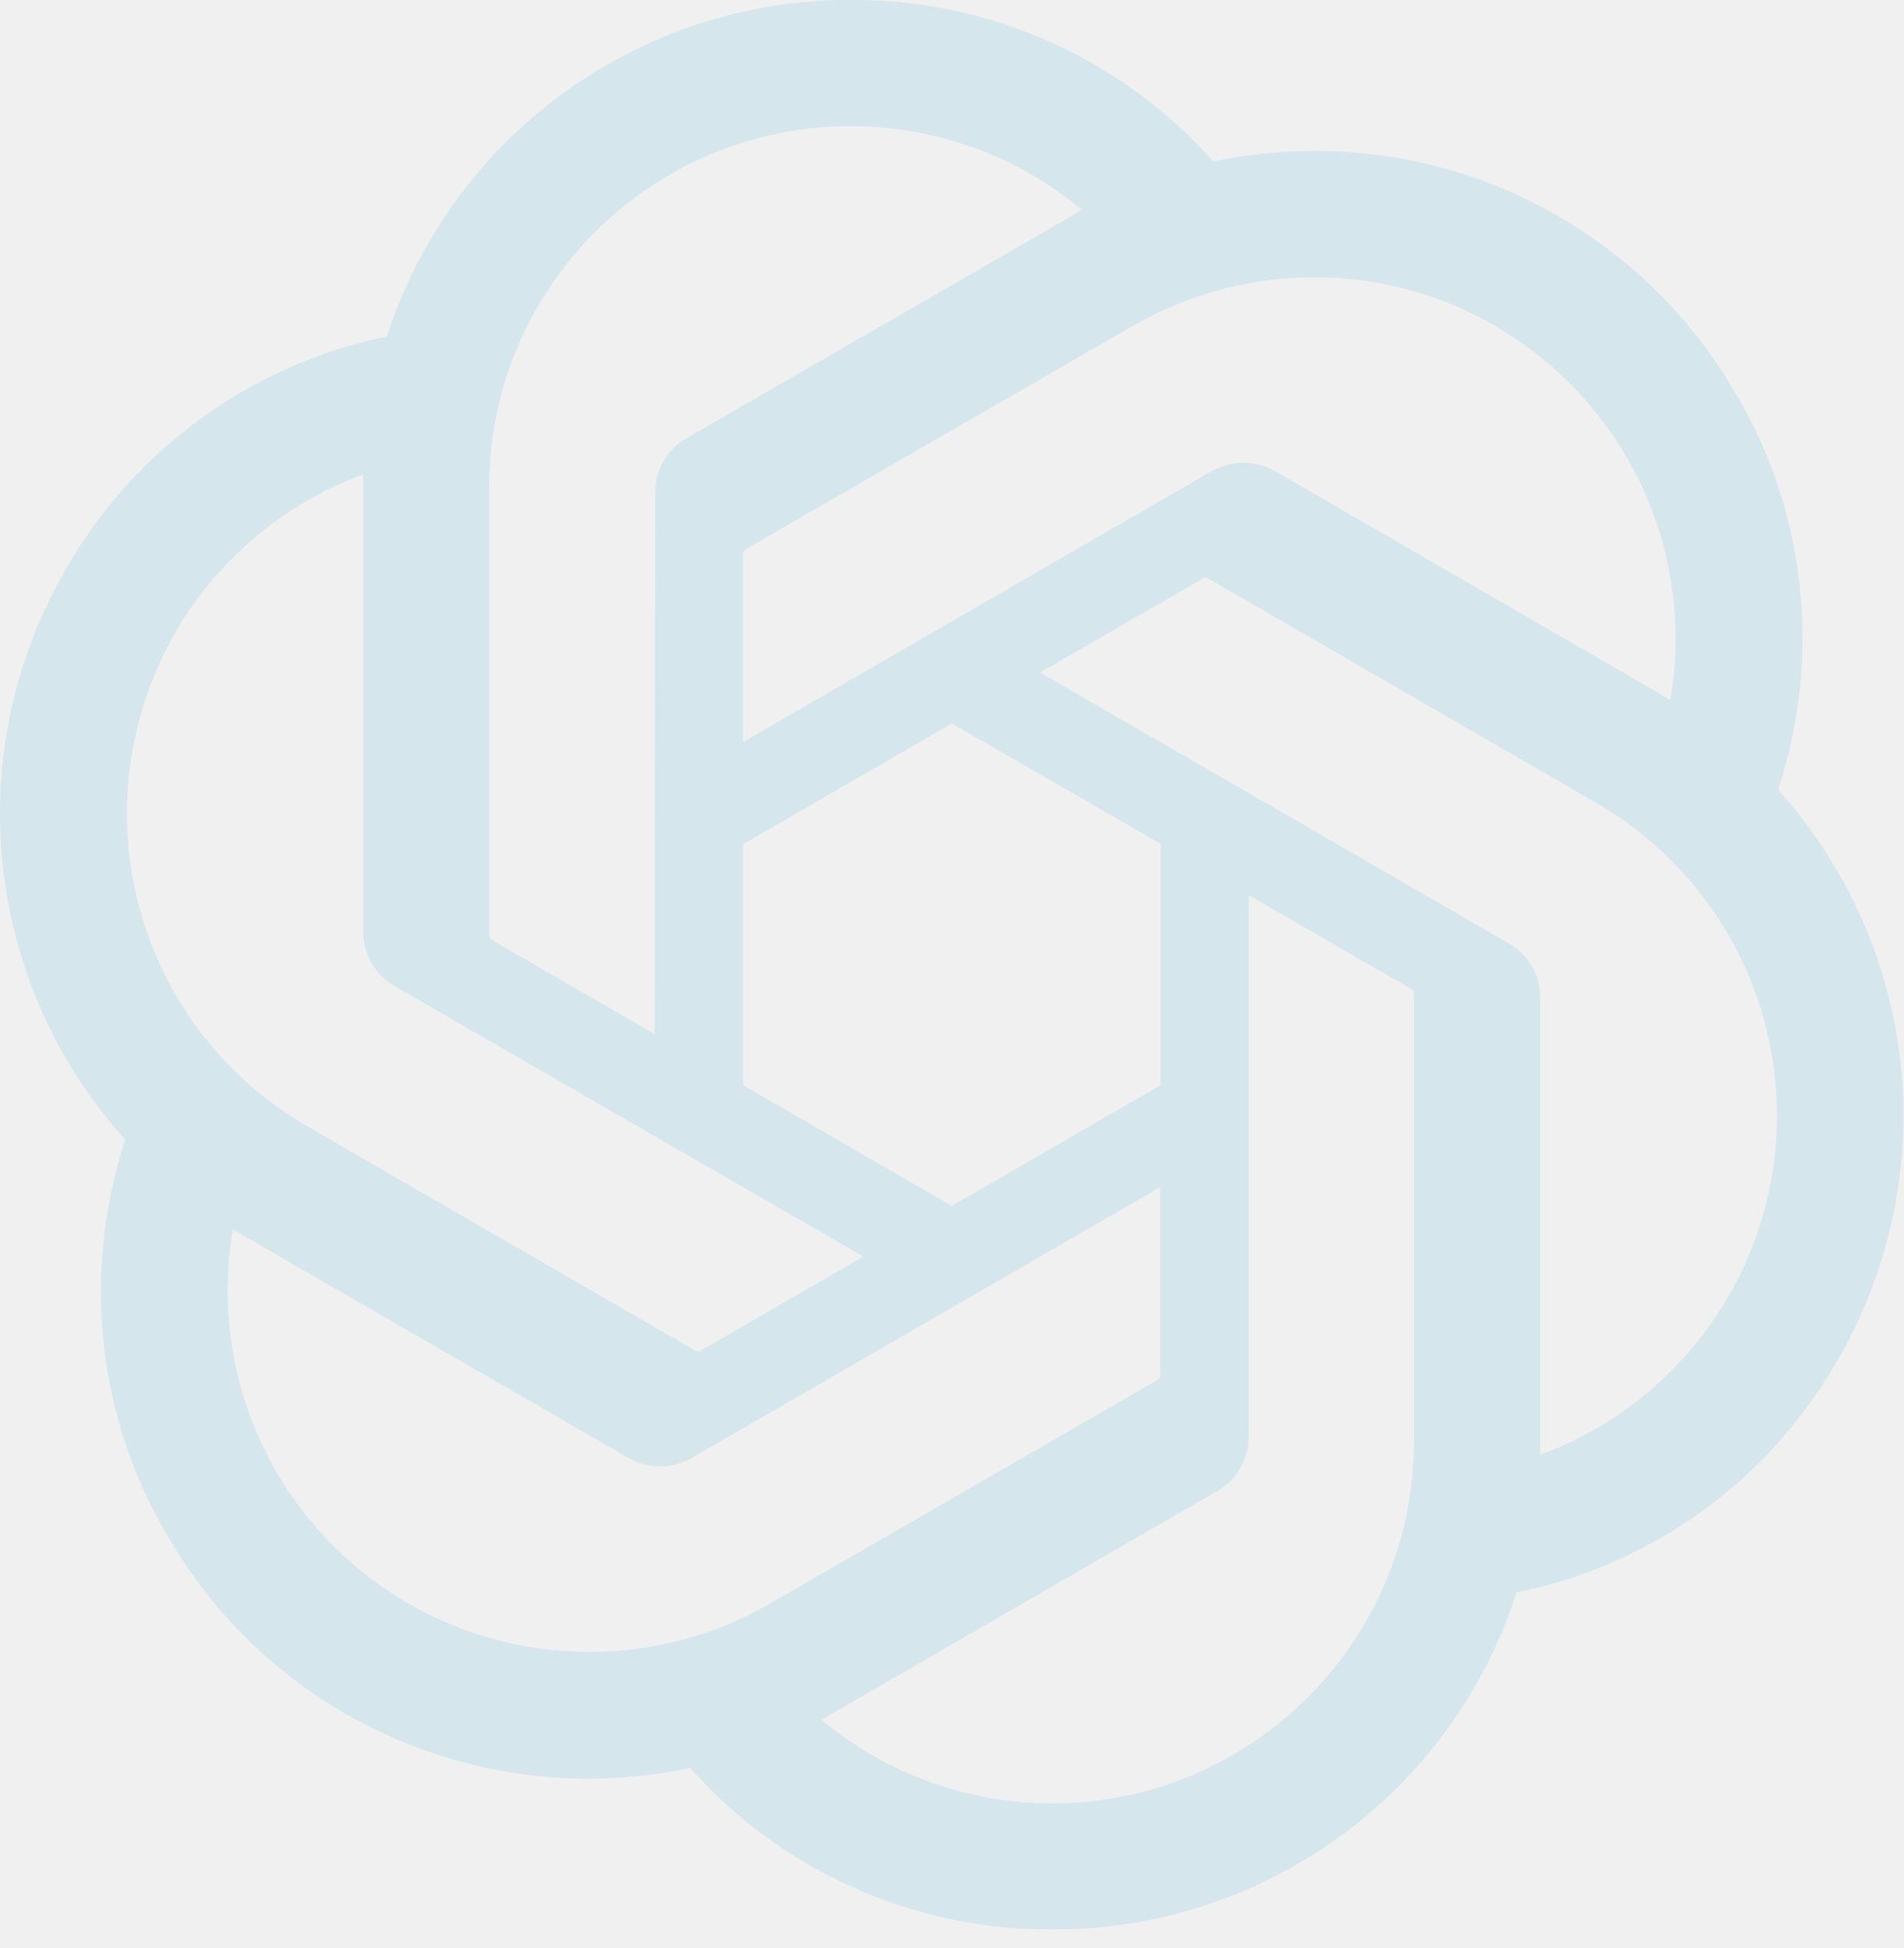
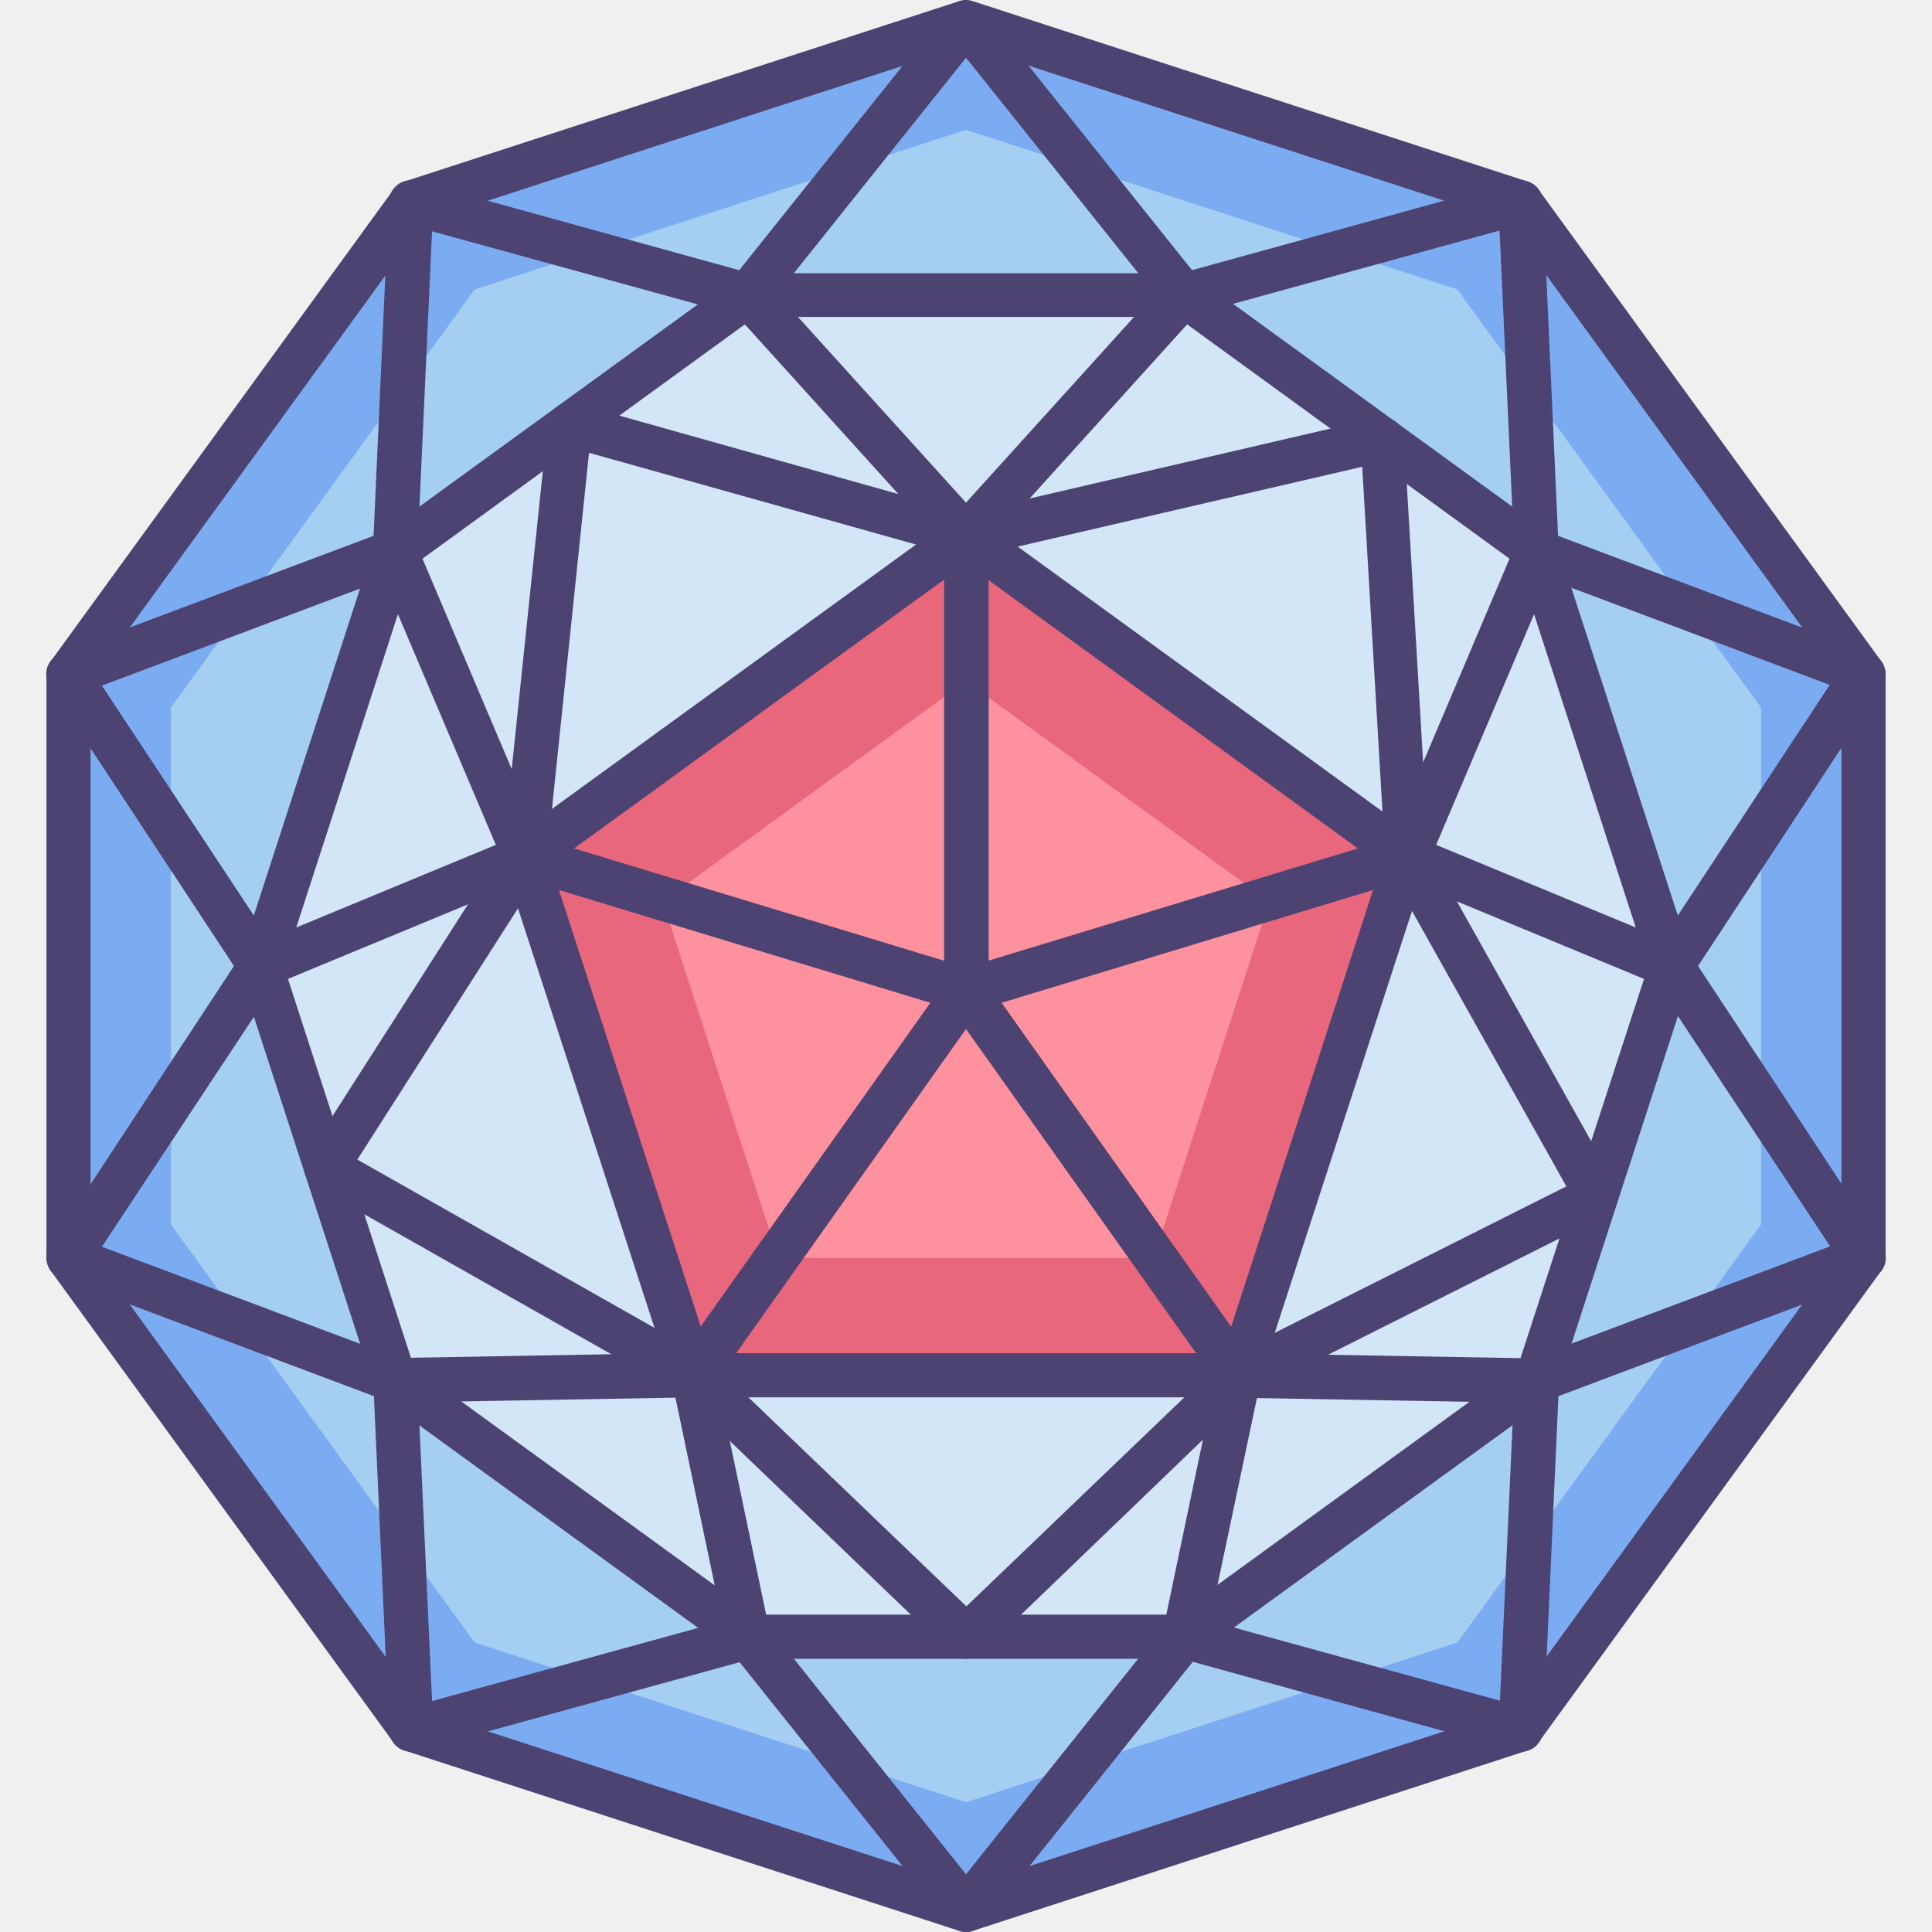
- <svg xmlns="http://www.w3.org/2000/svg" xmlns:xlink="http://www.w3.org/1999/xlink" width="43" height="44" viewBox="0 0 43 44" fill="none">
-   <defs>
-     <rect id="path_0" x="0" y="0" width="43" height="43.58" />
-   </defs>
-   <g opacity="1" transform="translate(0 0.000001981943)  rotate(0 21.5 21.79007)">
-     <mask id="bg-mask-0" fill="white">
-       <use xlink:href="#path_0" />
-     </mask>
-     <g mask="url(#bg-mask-0)">
-       <path id="分组 1" fill-rule="evenodd" style="fill:#8BCAE0" transform="translate(0 0)  rotate(0 21.5 21.79007)" opacity="0.27" d="M40.17 17.84L40.17 17.84C40.53 16.73 40.72 15.57 40.72 14.41C40.72 12.48 40.21 10.58 39.23 8.92C37.27 5.51 33.64 3.41 29.71 3.41C28.94 3.41 28.16 3.49 27.41 3.65C25.35 1.33 22.39 0 19.29 0L19.22 0L19.19 0C14.43 0 10.21 3.07 8.74 7.6C5.68 8.23 3.03 10.15 1.48 12.87C0.51 14.54 0 16.45 0 18.38C0 21.1 1.01 23.73 2.83 25.74C2.47 26.85 2.28 28.01 2.28 29.17C2.28 31.1 2.79 33 3.77 34.66C6.14 38.8 10.92 40.93 15.59 39.93C17.65 42.25 20.61 43.58 23.71 43.58L23.78 43.58L23.81 43.58C28.57 43.58 32.8 40.51 34.26 35.97C37.33 35.35 39.97 33.43 41.52 30.71C42.49 29.03 43 27.13 43 25.2C43 22.48 41.99 19.86 40.17 17.84Z M18.817 38.695C18.727 38.745 18.647 38.795 18.557 38.845C20.017 40.065 21.867 40.735 23.777 40.735L23.787 40.735C28.287 40.725 31.937 37.065 31.947 32.565L31.947 22.435C31.937 22.385 31.907 22.355 31.877 22.335L28.207 20.215L28.207 32.455C28.207 32.965 27.937 33.435 27.487 33.685L18.817 38.695Z M17.393 36.223L26.163 31.163C26.203 31.133 26.223 31.093 26.223 31.053L26.213 31.053L26.213 26.813L15.623 32.933C15.183 33.183 14.643 33.183 14.203 32.933L5.523 27.923C5.443 27.873 5.323 27.803 5.263 27.763C5.183 28.223 5.143 28.693 5.143 29.163C5.143 30.593 5.523 31.993 6.233 33.233L6.233 33.233C7.703 35.763 10.393 37.313 13.313 37.313C14.743 37.313 16.153 36.943 17.393 36.223Z M8.206 11.013C8.206 10.923 8.206 10.783 8.206 10.713C6.416 11.373 4.906 12.643 3.956 14.293L3.956 14.293C3.246 15.533 2.866 16.943 2.866 18.373C2.866 21.293 4.416 23.983 6.946 25.443L15.716 30.513C15.756 30.533 15.806 30.533 15.836 30.503L19.506 28.383L8.916 22.273C8.476 22.023 8.206 21.553 8.206 21.043L8.206 21.033L8.206 11.013Z M36.055 18.13L27.285 13.06C27.245 13.04 27.195 13.05 27.165 13.07L23.495 15.19L34.085 21.31C34.525 21.56 34.795 22.02 34.795 22.53C34.795 22.53 34.795 22.54 34.795 22.54L34.795 32.86C38.005 31.68 40.145 28.62 40.145 25.2C40.145 22.28 38.585 19.59 36.055 18.13Z M16.834 12.412C16.805 12.442 16.785 12.482 16.785 12.522L16.785 12.522L16.785 16.762L27.375 10.642C27.595 10.522 27.845 10.452 28.095 10.452C28.345 10.452 28.584 10.522 28.805 10.642L37.484 15.662C37.565 15.712 37.654 15.762 37.734 15.812L37.734 15.812C37.815 15.352 37.855 14.892 37.855 14.432C37.855 9.922 34.194 6.262 29.684 6.262C28.255 6.262 26.855 6.642 25.605 7.352L16.834 12.412Z M19.221 2.849C14.711 2.849 11.051 6.499 11.051 11.009L11.051 21.139C11.061 21.189 11.081 21.219 11.121 21.239L14.791 23.359L14.801 11.129L14.801 11.119C14.801 10.619 15.071 10.149 15.511 9.899L24.191 4.889C24.261 4.839 24.381 4.779 24.441 4.739C22.981 3.519 21.131 2.849 19.221 2.849Z M16.783 24.51L21.503 27.24L26.223 24.51L26.223 19.06L21.503 16.34L16.783 19.07L16.783 24.51Z " />
-     </g>
-   </g>
+ <svg xmlns="http://www.w3.org/2000/svg" t="1680058327635" class="icon" viewBox="0 0 1024 1024" version="1.1" p-id="1700" width="44" height="44">
+   <path d="M512 512m-414 0a414 414 0 1 0 828 0 414 414 0 1 0-828 0Z" fill="#F0C48A" p-id="1701" />
+   <path d="M36.2 357.4v309.2L218 916.8l294 95.4 294-95.4 181.8-250.2V357.4L806 107.2 512 11.8 218 107.2z" fill="#7BABF1" p-id="1702" />
+   <path d="M90.6 375v274l161 221.6L512 955.2l260.4-84.6 161-221.6v-274L772.4 153.4 512 68.8 251.6 153.4z" fill="#A4CFF2" p-id="1703" />
+   <path d="M627.6 156.4H396.4l-186.8 135.8L138.2 512l71.4 219.8 186.8 135.8h231.2l186.8-135.8L885.8 512l-71.4-219.8z" fill="#D3E6F8" p-id="1704" />
+   <path d="M512 284.2L278.2 454l89.2 275h289.2L745.8 454z" fill="#E8677D" p-id="1705" />
+   <path d="M512 361l-160.8 116.8 61.4 189h198.8l61.4-189z" fill="#FD919E" p-id="1706" />
+   <path d="M512 1024c-1.2 0-2.4-0.2-3.6-0.6l-294-95.6c-2.4-0.8-4.4-2.2-5.8-4.2L26.8 673.4c-1.4-2-2.2-4.4-2.2-6.8V357.4c0-2.4 0.8-4.8 2.2-6.8l181.8-250.2c1.4-2 3.6-3.4 5.8-4.2L508.4 0.6c2.4-0.8 4.8-0.8 7.2 0l294 95.6c2.4 0.8 4.4 2.2 5.8 4.2l181.8 250.2c1.4 2 2.2 4.4 2.2 6.8v309.2c0 2.4-0.8 4.8-2.2 6.8l-181.8 250.2c-1.4 2-3.6 3.4-5.8 4.2l-294 95.6c-1.2 0.4-2.4 0.6-3.6 0.6z m-286.8-117.2L512 1000l286.8-93.2 177.2-244V361.2l-177.2-244L512 24 225.2 117.2 48 361.2v301.6l177.2 244z" fill="#4C4372" p-id="1707" />
+   <path d="M627.6 879.2H396.4c-2.4 0-4.8-0.8-6.8-2.2l-187-135.8c-2-1.4-3.4-3.6-4.2-5.8L127 515.6c-0.8-2.4-0.8-4.8 0-7.2l71.4-219.8c0.8-2.4 2.2-4.4 4.2-5.8l187-135.8c2-1.4 4.4-2.2 6.8-2.2h231c2.4 0 4.8 0.8 6.8 2.2l187 135.8c2 1.4 3.4 3.6 4.2 5.8l71.4 219.8c0.8 2.4 0.8 4.8 0 7.2l-71.4 219.8c-0.8 2.4-2.2 4.4-4.2 5.8l-187 135.8c-1.8 1.6-4.2 2.2-6.6 2.2z m-227.4-23.4h223.4l180.8-131.4L873.6 512l-69-212.6L623.8 168H400.2l-180.8 131.4L150.4 512l69 212.6 180.8 131.2z" fill="#4C4372" p-id="1708" />
+   <path d="M656.6 740.6H367.4c-5 0-9.6-3.2-11.2-8.2l-89.4-274.8c-1.6-4.8 0.2-10.2 4.2-13.2l233.8-169.8c4.2-3 9.6-3 13.8 0l233.8 169.8c4.2 3 5.8 8.2 4.2 13.2l-89.4 274.8c-1 5-5.6 8.2-10.6 8.2zM376 717.2h272l84-258.6-220-159.8-220 159.8 84 258.6z" fill="#4C4372" p-id="1709" />
+   <path d="M512 1024c-3.6 0-7-1.6-9.2-4.4L392 881 221 928c-3.4 1-7.2 0.2-10-1.8s-4.6-5.4-4.8-9l-8-177.2-166-62.4c-3.4-1.2-6-4-7-7.4-1.2-3.4-0.6-7.2 1.4-10L124 512l-97.6-148.2c-2-3-2.4-6.6-1.4-10 1.2-3.4 3.6-6 7-7.4L198 284l8-177.2c0.2-3.6 2-6.8 4.8-9 2.8-2 6.6-2.8 10-1.8l171 47.2 110.8-138.6c2.2-2.8 5.6-4.4 9.2-4.4s7 1.6 9.2 4.4l110.8 138.6L803 96c3.4-1 7.2-0.2 10 1.8s4.6 5.4 4.8 9l8 177.2 166 62.4c3.4 1.2 6 4 7 7.4 1.2 3.4 0.6 7-1.4 10L900 512l97.6 148.2c2 3 2.4 6.6 1.4 10-1.2 3.4-3.6 6-7 7.4L826 740l-8 177.2c-0.2 3.6-2 6.8-4.8 9-2.8 2-6.6 2.8-10 1.8l-171-47.2-110.8 138.6c-2.4 3-5.8 4.6-9.4 4.6z m-115.6-168.2c3.6 0 7 1.6 9.2 4.4l106.4 133.2 106.4-133.2c3-3.6 7.8-5.2 12.2-4l164.4 45.2 7.8-170.4c0.2-4.6 3.2-8.8 7.6-10.4l159.6-60-94-142.2c-2.6-4-2.6-9 0-13l93.8-142.4-159.6-60c-4.4-1.6-7.4-5.8-7.6-10.4l-7.8-170.4-164.4 45.2c-4.6 1.2-9.4-0.4-12.2-4L512 30.6l-106.4 133.2c-3 3.6-7.8 5.2-12.2 4l-164.4-45.2-7.8 170.4c-0.2 4.6-3.2 8.8-7.6 10.4l-159.6 60 94 142.2c2.6 4 2.6 9 0 13l-94 142.2 159.6 60c4.4 1.6 7.4 5.8 7.6 10.4l7.8 170.4 164.4-45.2c1-0.4 2-0.6 3-0.6z" fill="#4C4372" p-id="1710" />
+   <path d="M512 295.8c-3.4 0-6.4-1.4-8.6-3.8l-115.6-127.8c-4.4-4.8-4-12.2 0.8-16.6 4.8-4.4 12.2-4 16.6 0.8l106.8 118 106.8-118c4.4-4.8 11.8-5.2 16.6-0.8 4.8 4.4 5.2 11.8 0.8 16.6L520.6 292c-2.2 2.4-5.2 3.8-8.6 3.8zM885.8 523.8c-1.4 0-3-0.2-4.4-0.8l-140-58c-2.8-1.2-5.2-3.4-6.4-6.4-1.2-2.8-1.2-6.2 0-9l68.6-161.8c2.6-6 9.4-8.8 15.4-6.2 6 2.6 8.8 9.4 6.2 15.4l-64 150.8 129 53.4c6 2.4 8.8 9.4 6.4 15.4-1.8 4.4-6.2 7.2-10.8 7.2zM627.6 879.2c-0.8 0-1.6 0-2.4-0.2-6.4-1.4-10.4-7.6-9-13.8l29-138.6c1.2-5.6 6-9.4 11.6-9.4l158 2.8c6.4 0.2 11.6 5.4 11.6 12-0.2 6.4-5.4 11.6-12 11.6l-148.2-2.6-27.2 129c-1.2 5.4-6 9.2-11.4 9.2zM396.4 879.2c-5.4 0-10.4-3.8-11.4-9.4L358 740.8l-148.2 2.6c-6.6 0-11.8-5-12-11.6-0.2-6.4 5-11.8 11.6-12l158-2.8c5.6 0 10.6 3.8 11.6 9.4l29 138.6c1.4 6.4-2.8 12.6-9 13.8-1 0.4-1.8 0.4-2.6 0.4zM138.2 523.8c-4.6 0-9-2.8-10.8-7.2-2.4-6 0.4-12.8 6.4-15.4l129-53.4-64-150.8c-2.6-6 0.2-12.8 6.2-15.4 6-2.6 12.8 0.2 15.4 6.2l68.6 161.8c1.2 2.8 1.2 6.2 0 9s-3.4 5.2-6.4 6.4l-140 58c-1.4 0.4-3 0.8-4.4 0.8z" fill="#4C4372" p-id="1711" />
+   <path d="M512 879.2c-3 0-5.8-1-8.2-3.2l-143.4-137.6-193.4-109.6c-2.8-1.6-4.8-4.2-5.6-7.4-0.8-3.2-0.2-6.4 1.6-9.2l103.8-162.2 23.6-226.2c0.4-3.4 2.2-6.6 5-8.4 2.8-2 6.4-2.6 9.8-1.6L512.2 272 730 221.4c3.4-0.8 7 0 9.6 2 2.8 2 4.4 5.2 4.6 8.8l12.8 218.4 99.2 177.2c1.6 2.8 2 6.2 1 9.2-1 3-3 5.6-6 7l-188.2 94.6-142.8 137.4c-2.4 2.2-5.2 3.2-8.2 3.2zM189.4 614.6l184 104.2c0.8 0.4 1.6 1 2.4 1.8l136.4 130.8 136.4-130.8c0.8-0.8 1.8-1.4 2.8-2l178.8-89.8-94.6-168.8c-0.8-1.6-1.4-3.2-1.4-5L722 247.4l-207.2 48c-2 0.4-4 0.4-5.8-0.2L312.2 240l-22.4 215.2c-0.2 1.8-0.8 3.6-1.8 5.2l-98.6 154.2z m88.8-160.6z" fill="#4C4372" p-id="1712" />
+   <path d="M512 536.8c-1.2 0-2.2-0.2-3.4-0.6l-233.8-71c-6.2-1.8-9.6-8.4-7.8-14.6 1.8-6.2 8.4-9.6 14.6-7.8l218.8 66.4V284.2c0-6.4 5.2-11.8 11.8-11.8 6.4 0 11.8 5.2 11.8 11.8v240.8c0 3.8-1.8 7.2-4.8 9.4-2.2 1.6-4.8 2.4-7.2 2.4z" fill="#4C4372" p-id="1713" />
+   <path d="M656.6 740.6c-3.6 0-7.2-1.8-9.6-5L512 545.4l-135 190.4c-3.8 5.2-11 6.6-16.4 2.8-5.2-3.8-6.6-11-2.8-16.4l144.6-203.8c2.2-3.2 5.8-5 9.6-5s7.4 1.8 9.6 5L666 722.2c3.8 5.2 2.4 12.6-2.8 16.4-2 1.4-4.4 2-6.6 2z" fill="#4C4372" p-id="1714" />
+   <path d="M512 536.8c-5 0-9.6-3.2-11.2-8.4-1.8-6.2 1.6-12.8 7.8-14.6l233.8-71c6.2-1.8 12.8 1.6 14.6 7.8 1.8 6.2-1.6 12.8-7.8 14.6l-233.8 71c-1.2 0.4-2.2 0.6-3.4 0.6z" fill="#4C4372" p-id="1715" />
</svg>
